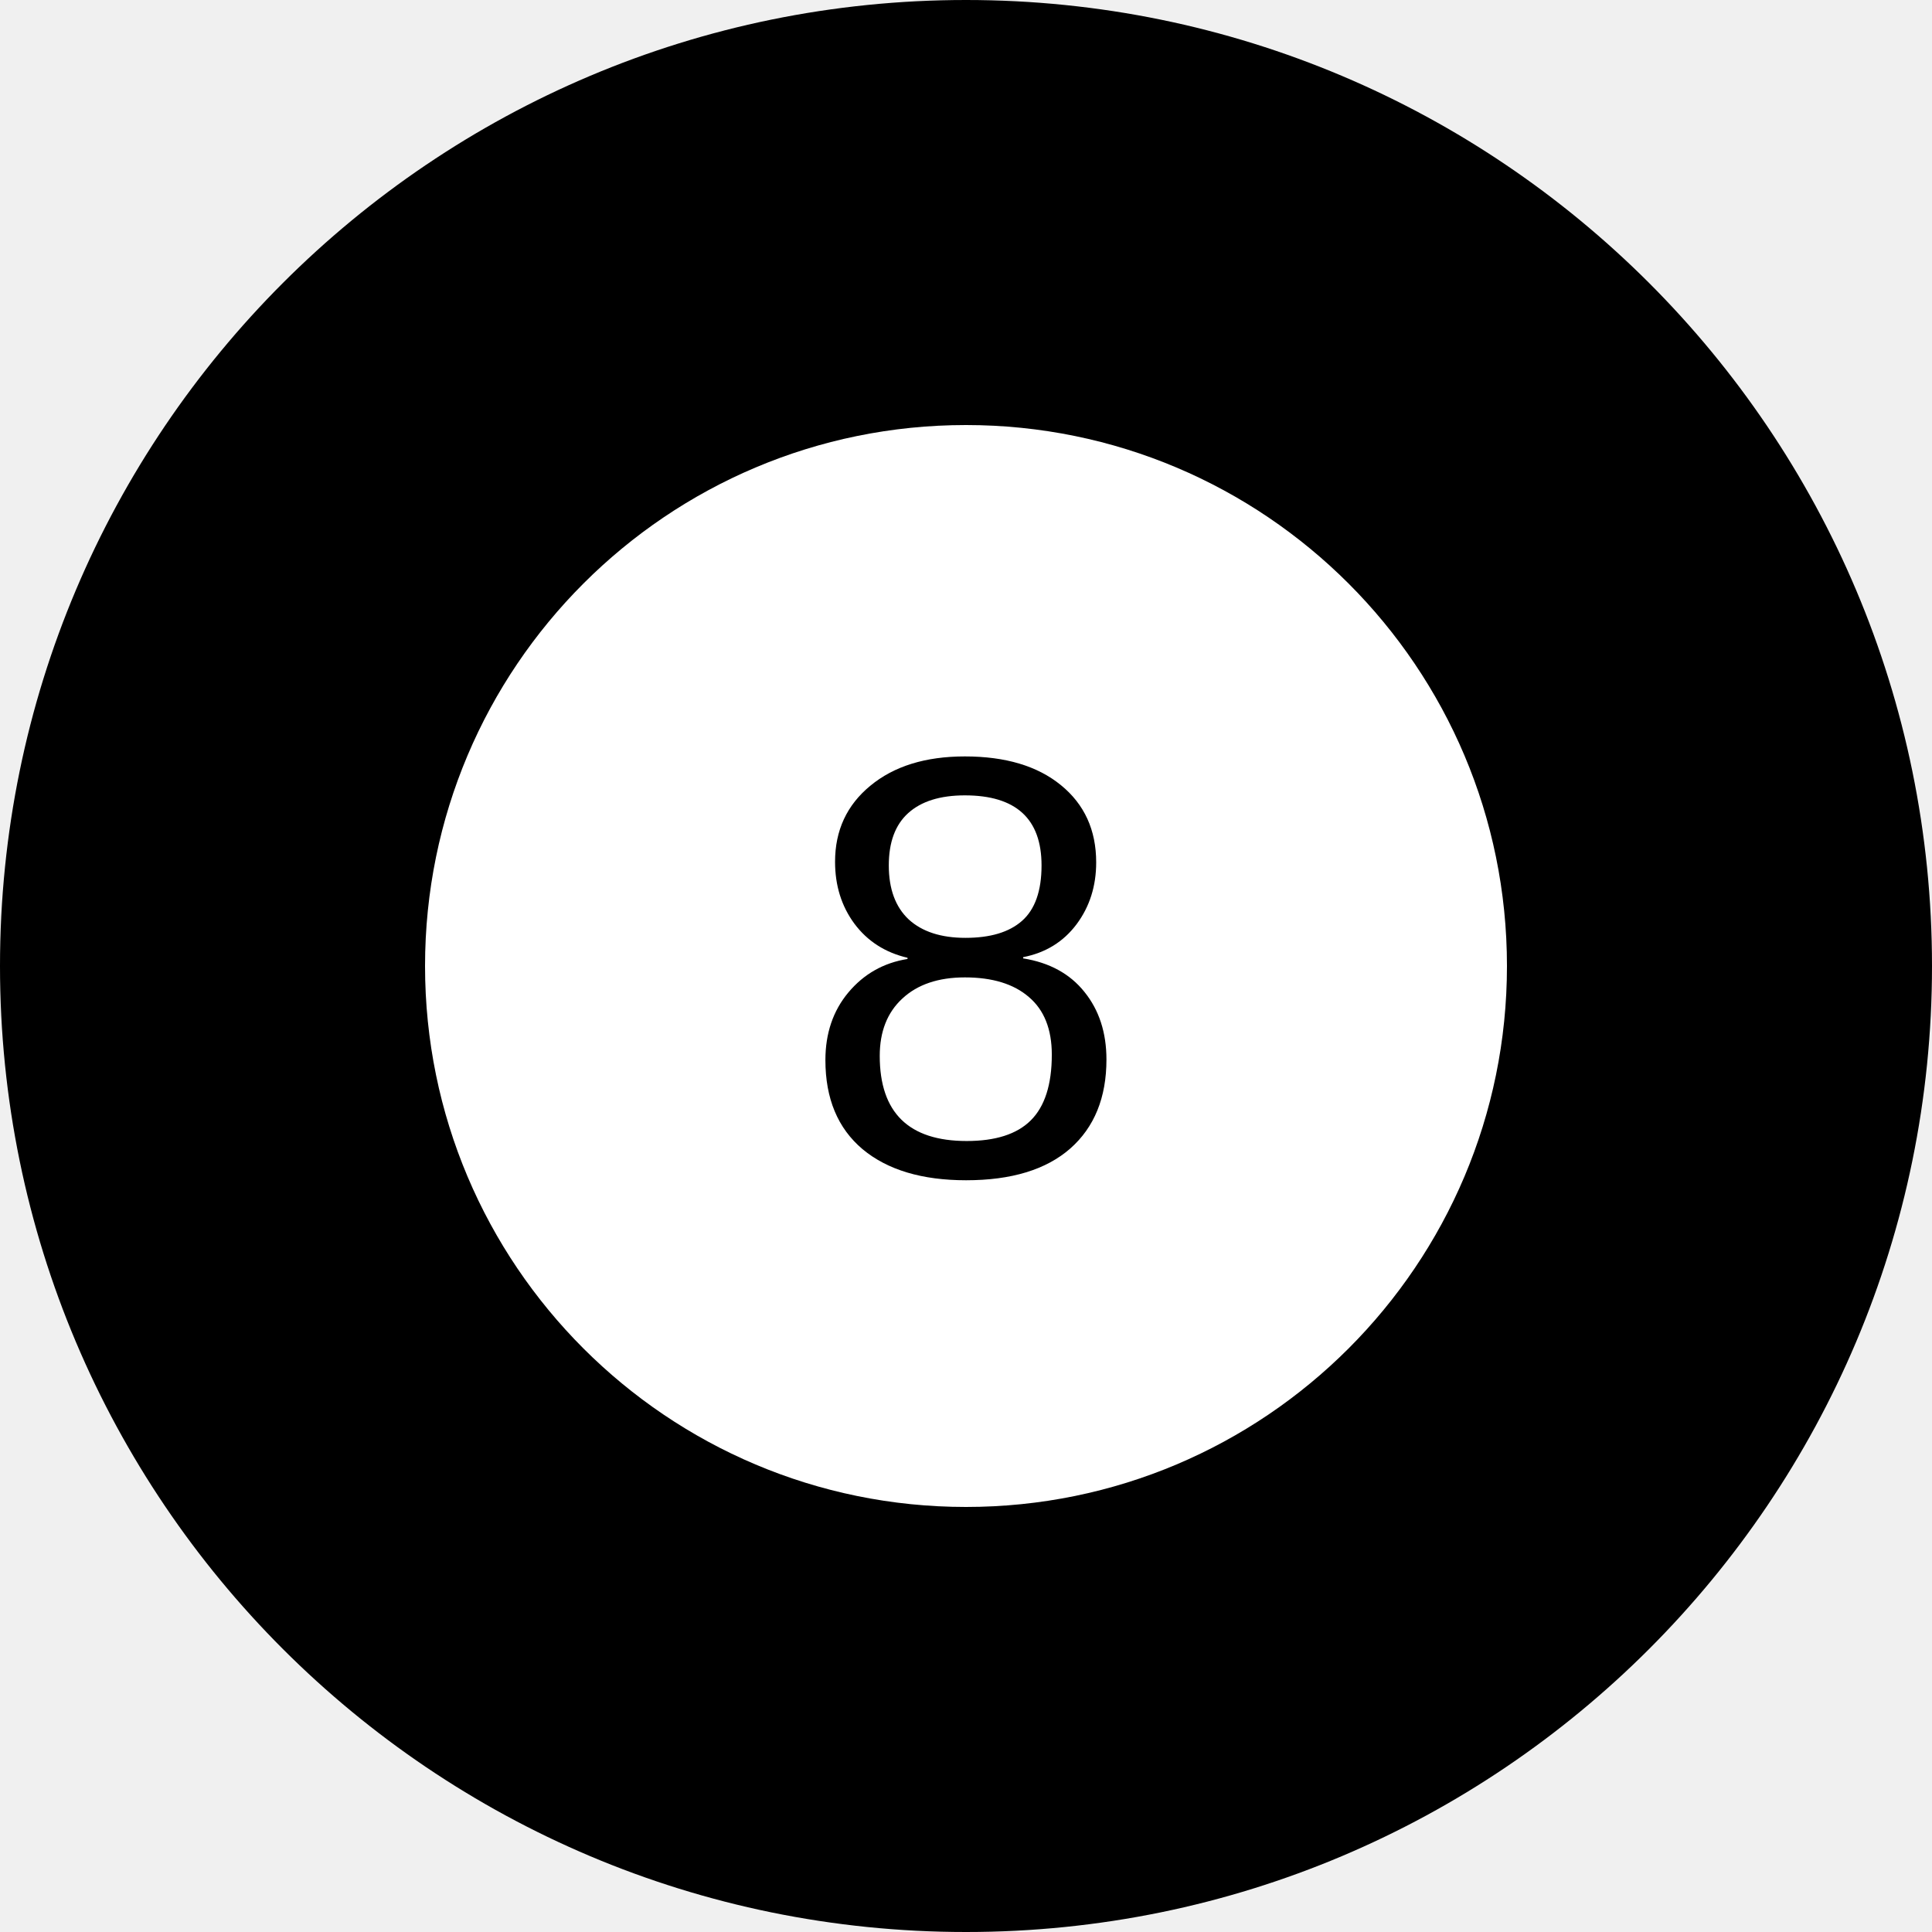
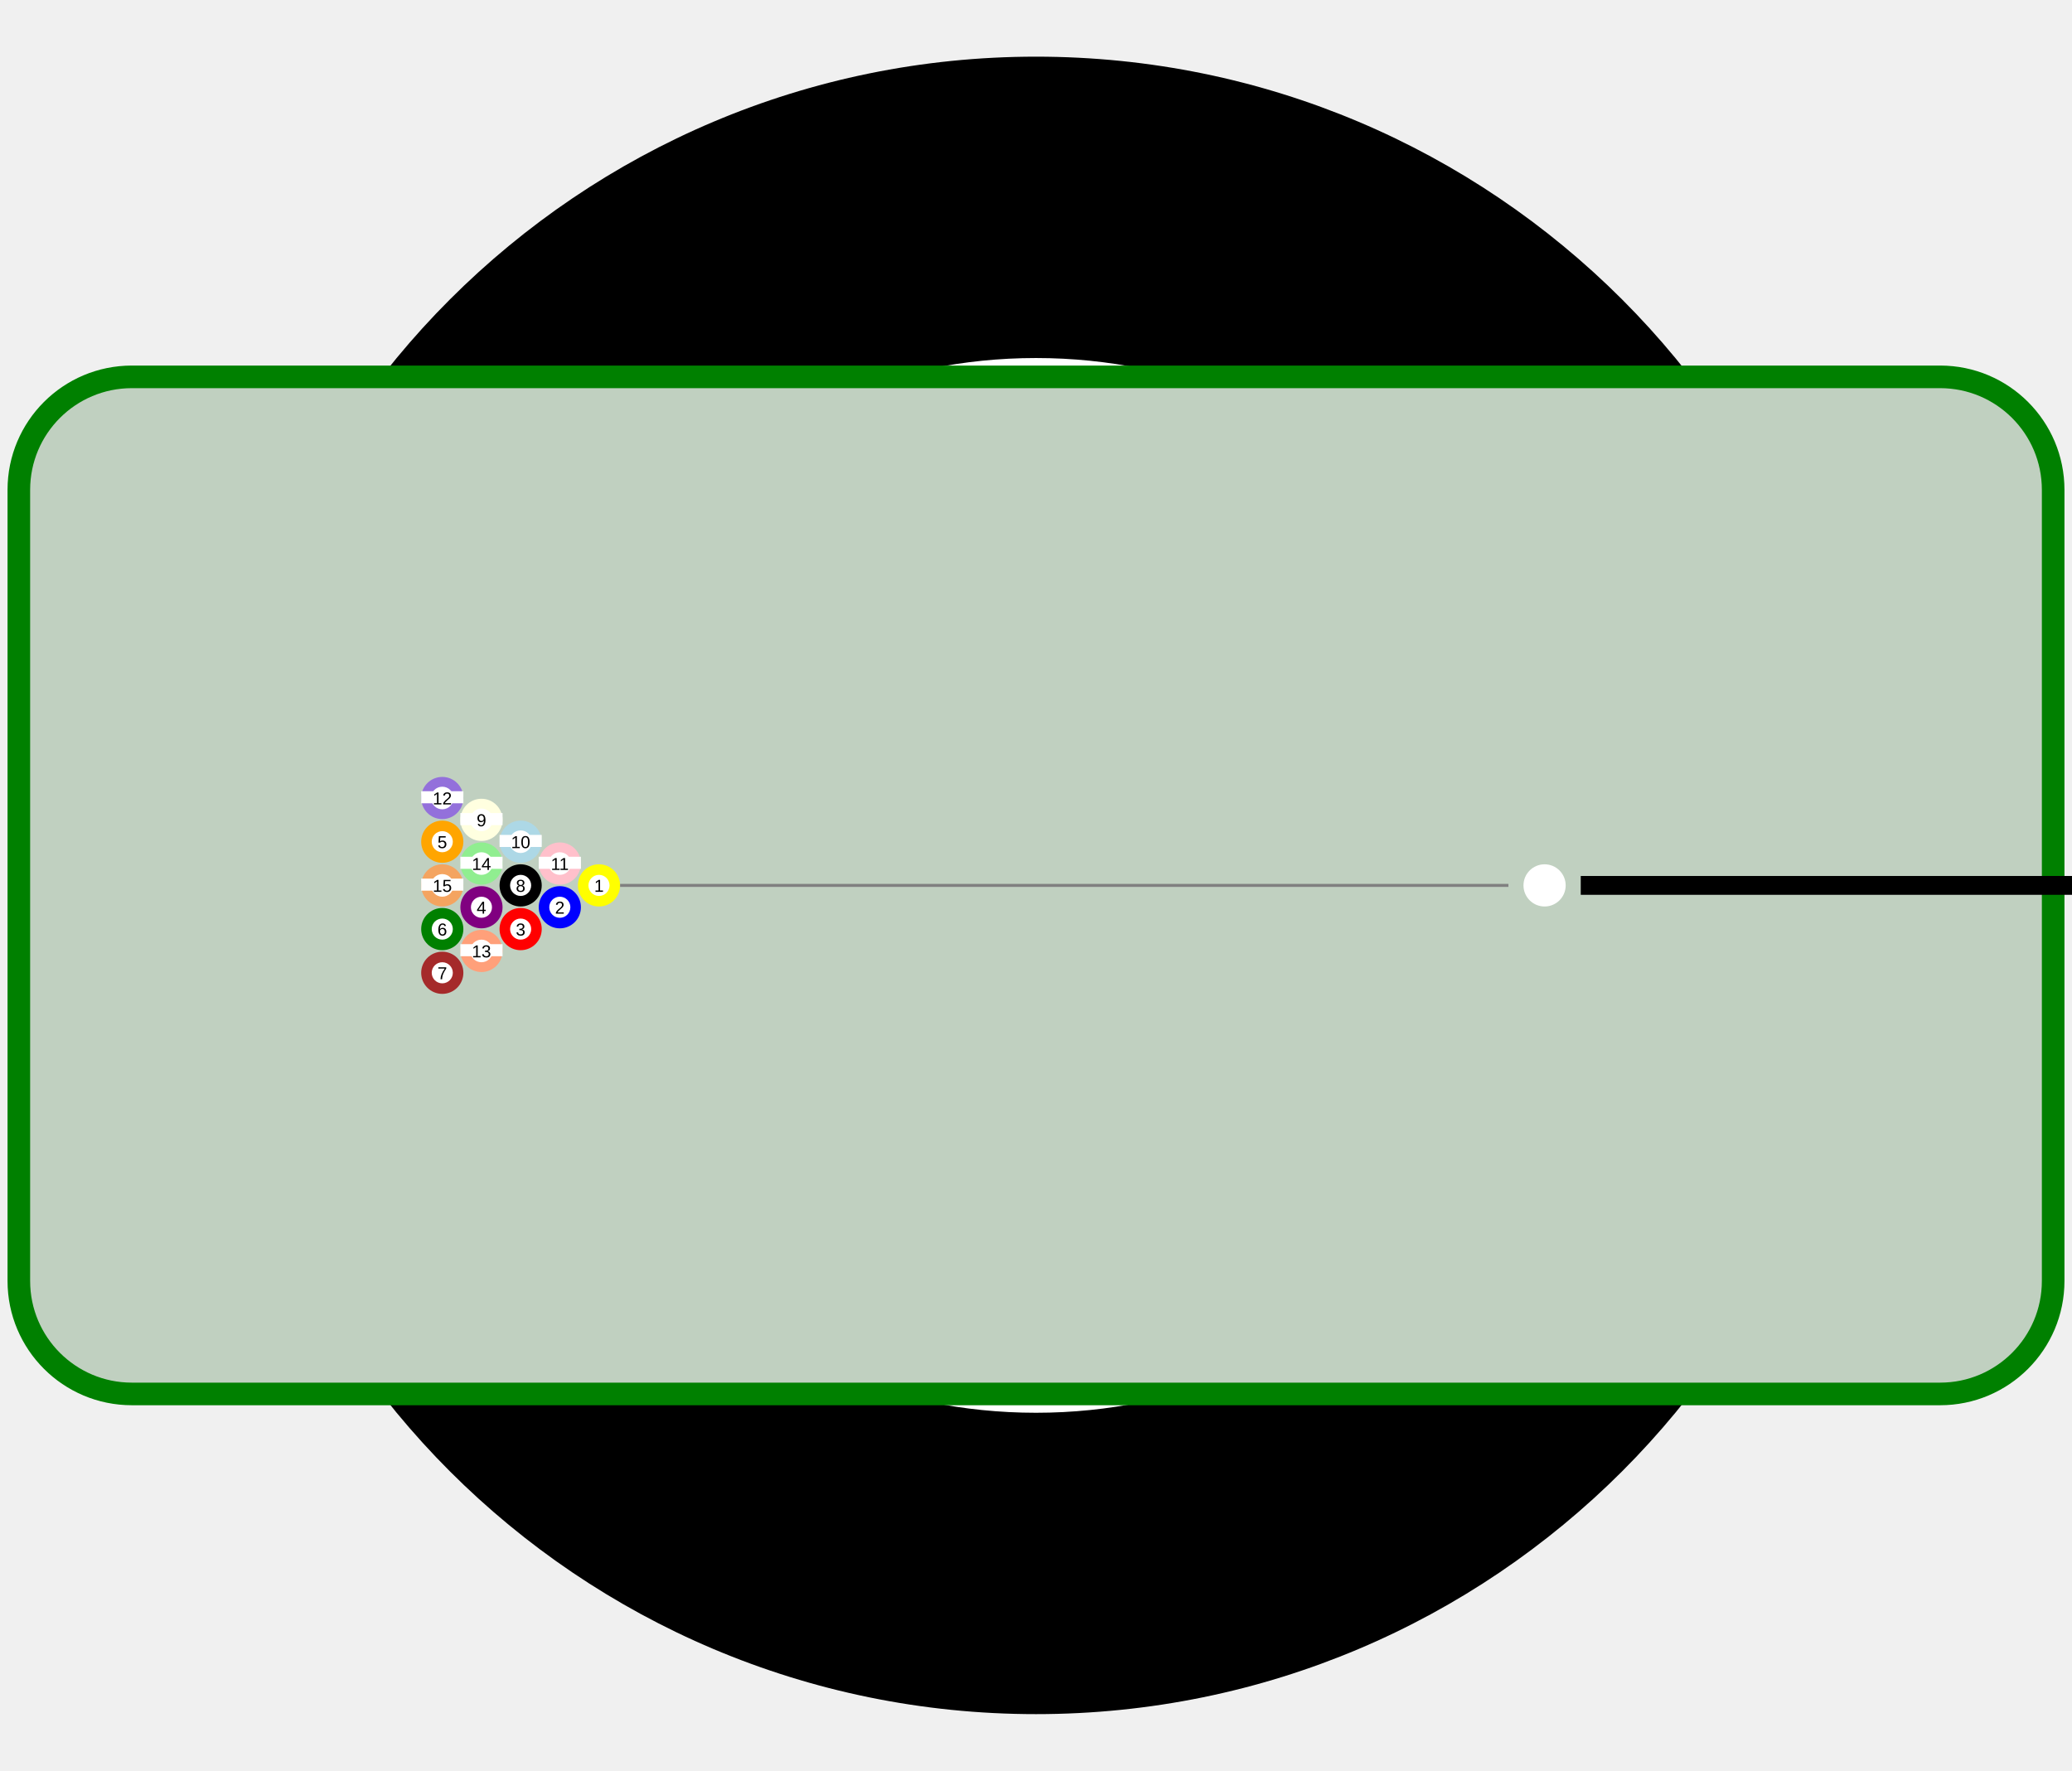
- <svg xmlns="http://www.w3.org/2000/svg" width="100" height="100">
-   <circle cx="50" cy="50" r="50" fill="black" />
-   <circle cx="50" cy="50" r="28" fill="white" />
-   <text x="50" y="52" font-family="Arial" font-size="31" fill="black" text-anchor="middle" dominant-baseline="middle">8</text>
+ <svg xmlns="http://www.w3.org/2000/svg" id="table" width="585" height="500" viewBox="-25 -25 2750 1400">
+   <circle cx="1350" cy="675" r="1100" fill="black" />
+   <circle cx="1350" cy="675" r="700" fill="white" />
+   <rect width="2700" height="1350" x="0" y="0" rx="150" ry="150" style="stroke-width:30;stroke:green" fill="#C0D0C0" />
+   <circle cx="2025" cy="675" r="28" fill="WHITE" id="cue_ball" />
+   <circle class="ball" cx="770" cy="675" r="28" fill="YELLOW" />
+   <circle cx="770" cy="675" r="14" fill="WHITE" />
+   <text x="770" y="677" font-family="Arial" font-size="23" fill="black" text-anchor="middle" dominant-baseline="middle" pointer-events="none">1</text>
+   <g class="ball">
+     <circle cx="718" cy="646" r="28" fill="PINK" />
+     <circle cx="718" cy="646" r="15" fill="WHITE" />
+     <rect x="690" y="637" width="56" height="16" fill="white" />
+     <text x="718" y="648" font-family="Arial" font-size="23" fill="black" text-anchor="middle" dominant-baseline="middle" pointer-events="none">11</text>
+   </g>
+   <circle class="ball" cx="718" cy="704" r="28" fill="BLUE" />
+   <circle cx="718" cy="704" r="14" fill="WHITE" />
+   <text x="718" y="706" font-family="Arial" font-size="23" fill="black" text-anchor="middle" dominant-baseline="middle" pointer-events="none">2</text>
+   <g class="ball">
+     <circle cx="666" cy="617" r="28" fill="LIGHTBLUE" />
+     <circle cx="666" cy="617" r="15" fill="WHITE" />
+     <rect x="638" y="608" width="56" height="16" fill="white" />
+     <text x="666" y="619" font-family="Arial" font-size="23" fill="black" text-anchor="middle" dominant-baseline="middle" pointer-events="none">10</text>
+   </g>
+   <circle class="ball" cx="666" cy="675" r="28" fill="BLACK" />
+   <circle cx="666" cy="675" r="14" fill="WHITE" />
+   <text x="666" y="677" font-family="Arial" font-size="23" fill="black" text-anchor="middle" dominant-baseline="middle" pointer-events="none">8</text>
+   <circle class="ball" cx="666" cy="733" r="28" fill="RED" />
+   <circle cx="666" cy="733" r="14" fill="WHITE" />
+   <text x="666" y="735" font-family="Arial" font-size="23" fill="black" text-anchor="middle" dominant-baseline="middle" pointer-events="none">3</text>
+   <g class="ball">
+     <circle cx="614" cy="588" r="28" fill="LIGHTYELLOW" />
+     <circle cx="614" cy="588" r="15" fill="WHITE" />
+     <rect x="586" y="579" width="56" height="16" fill="white" />
+     <text x="614" y="590" font-family="Arial" font-size="23" fill="black" text-anchor="middle" dominant-baseline="middle" pointer-events="none">9</text>
+   </g>
+   <g class="ball">
+     <circle cx="614" cy="646" r="28" fill="LIGHTGREEN" />
+     <circle cx="614" cy="646" r="15" fill="WHITE" />
+     <rect x="586" y="637" width="56" height="16" fill="white" />
+     <text x="614" y="648" font-family="Arial" font-size="23" fill="black" text-anchor="middle" dominant-baseline="middle" pointer-events="none">14</text>
+   </g>
+   <circle class="ball" cx="614" cy="704" r="28" fill="PURPLE" />
+   <circle cx="614" cy="704" r="14" fill="WHITE" />
+   <text x="614" y="706" font-family="Arial" font-size="23" fill="black" text-anchor="middle" dominant-baseline="middle" pointer-events="none">4</text>
+   <g class="ball">
+     <circle cx="614" cy="762" r="28" fill="LIGHTSALMON" />
+     <circle cx="614" cy="762" r="15" fill="WHITE" />
+     <rect x="586" y="753" width="56" height="16" fill="white" />
+     <text x="614" y="764" font-family="Arial" font-size="23" fill="black" text-anchor="middle" dominant-baseline="middle" pointer-events="none">13</text>
+   </g>
+   <g class="ball">
+     <circle cx="562" cy="559" r="28" fill="MEDIUMPURPLE" />
+     <circle cx="562" cy="559" r="15" fill="WHITE" />
+     <rect x="534" y="550" width="56" height="16" fill="white" />
+     <text x="562" y="561" font-family="Arial" font-size="23" fill="black" text-anchor="middle" dominant-baseline="middle" pointer-events="none">12</text>
+   </g>
+   <circle class="ball" cx="562" cy="617" r="28" fill="ORANGE" />
+   <circle cx="562" cy="617" r="14" fill="WHITE" />
+   <text x="562" y="619" font-family="Arial" font-size="23" fill="black" text-anchor="middle" dominant-baseline="middle" pointer-events="none">5</text>
+   <g class="ball">
+     <circle cx="562" cy="675" r="28" fill="SANDYBROWN" />
+     <circle cx="562" cy="675" r="15" fill="WHITE" />
+     <rect x="534" y="666" width="56" height="16" fill="white" />
+     <text x="562" y="677" font-family="Arial" font-size="23" fill="black" text-anchor="middle" dominant-baseline="middle" pointer-events="none">15</text>
+   </g>
+   <circle class="ball" cx="562" cy="733" r="28" fill="GREEN" />
+   <circle cx="562" cy="733" r="14" fill="WHITE" />
+   <text x="562" y="735" font-family="Arial" font-size="23" fill="black" text-anchor="middle" dominant-baseline="middle" pointer-events="none">6</text>
+   <circle class="ball" cx="562" cy="791" r="28" fill="BROWN" />
+   <circle cx="562" cy="791" r="14" fill="WHITE" />
+   <text x="562" y="793" font-family="Arial" font-size="23" fill="black" text-anchor="middle" dominant-baseline="middle" pointer-events="none">7</text>
+   <line id="pool_cue" class="cue_line" x1="2073" y1="675" x2="3573" y2="675" stroke="black" stroke-width="25" visibility="visible" />
+   <line id="aim_line" class="cue_line" x1="1977" y1="675" x2="798" y2="675" length="7000" stroke="grey" stroke-width="4" visibility="visible" />
</svg>
